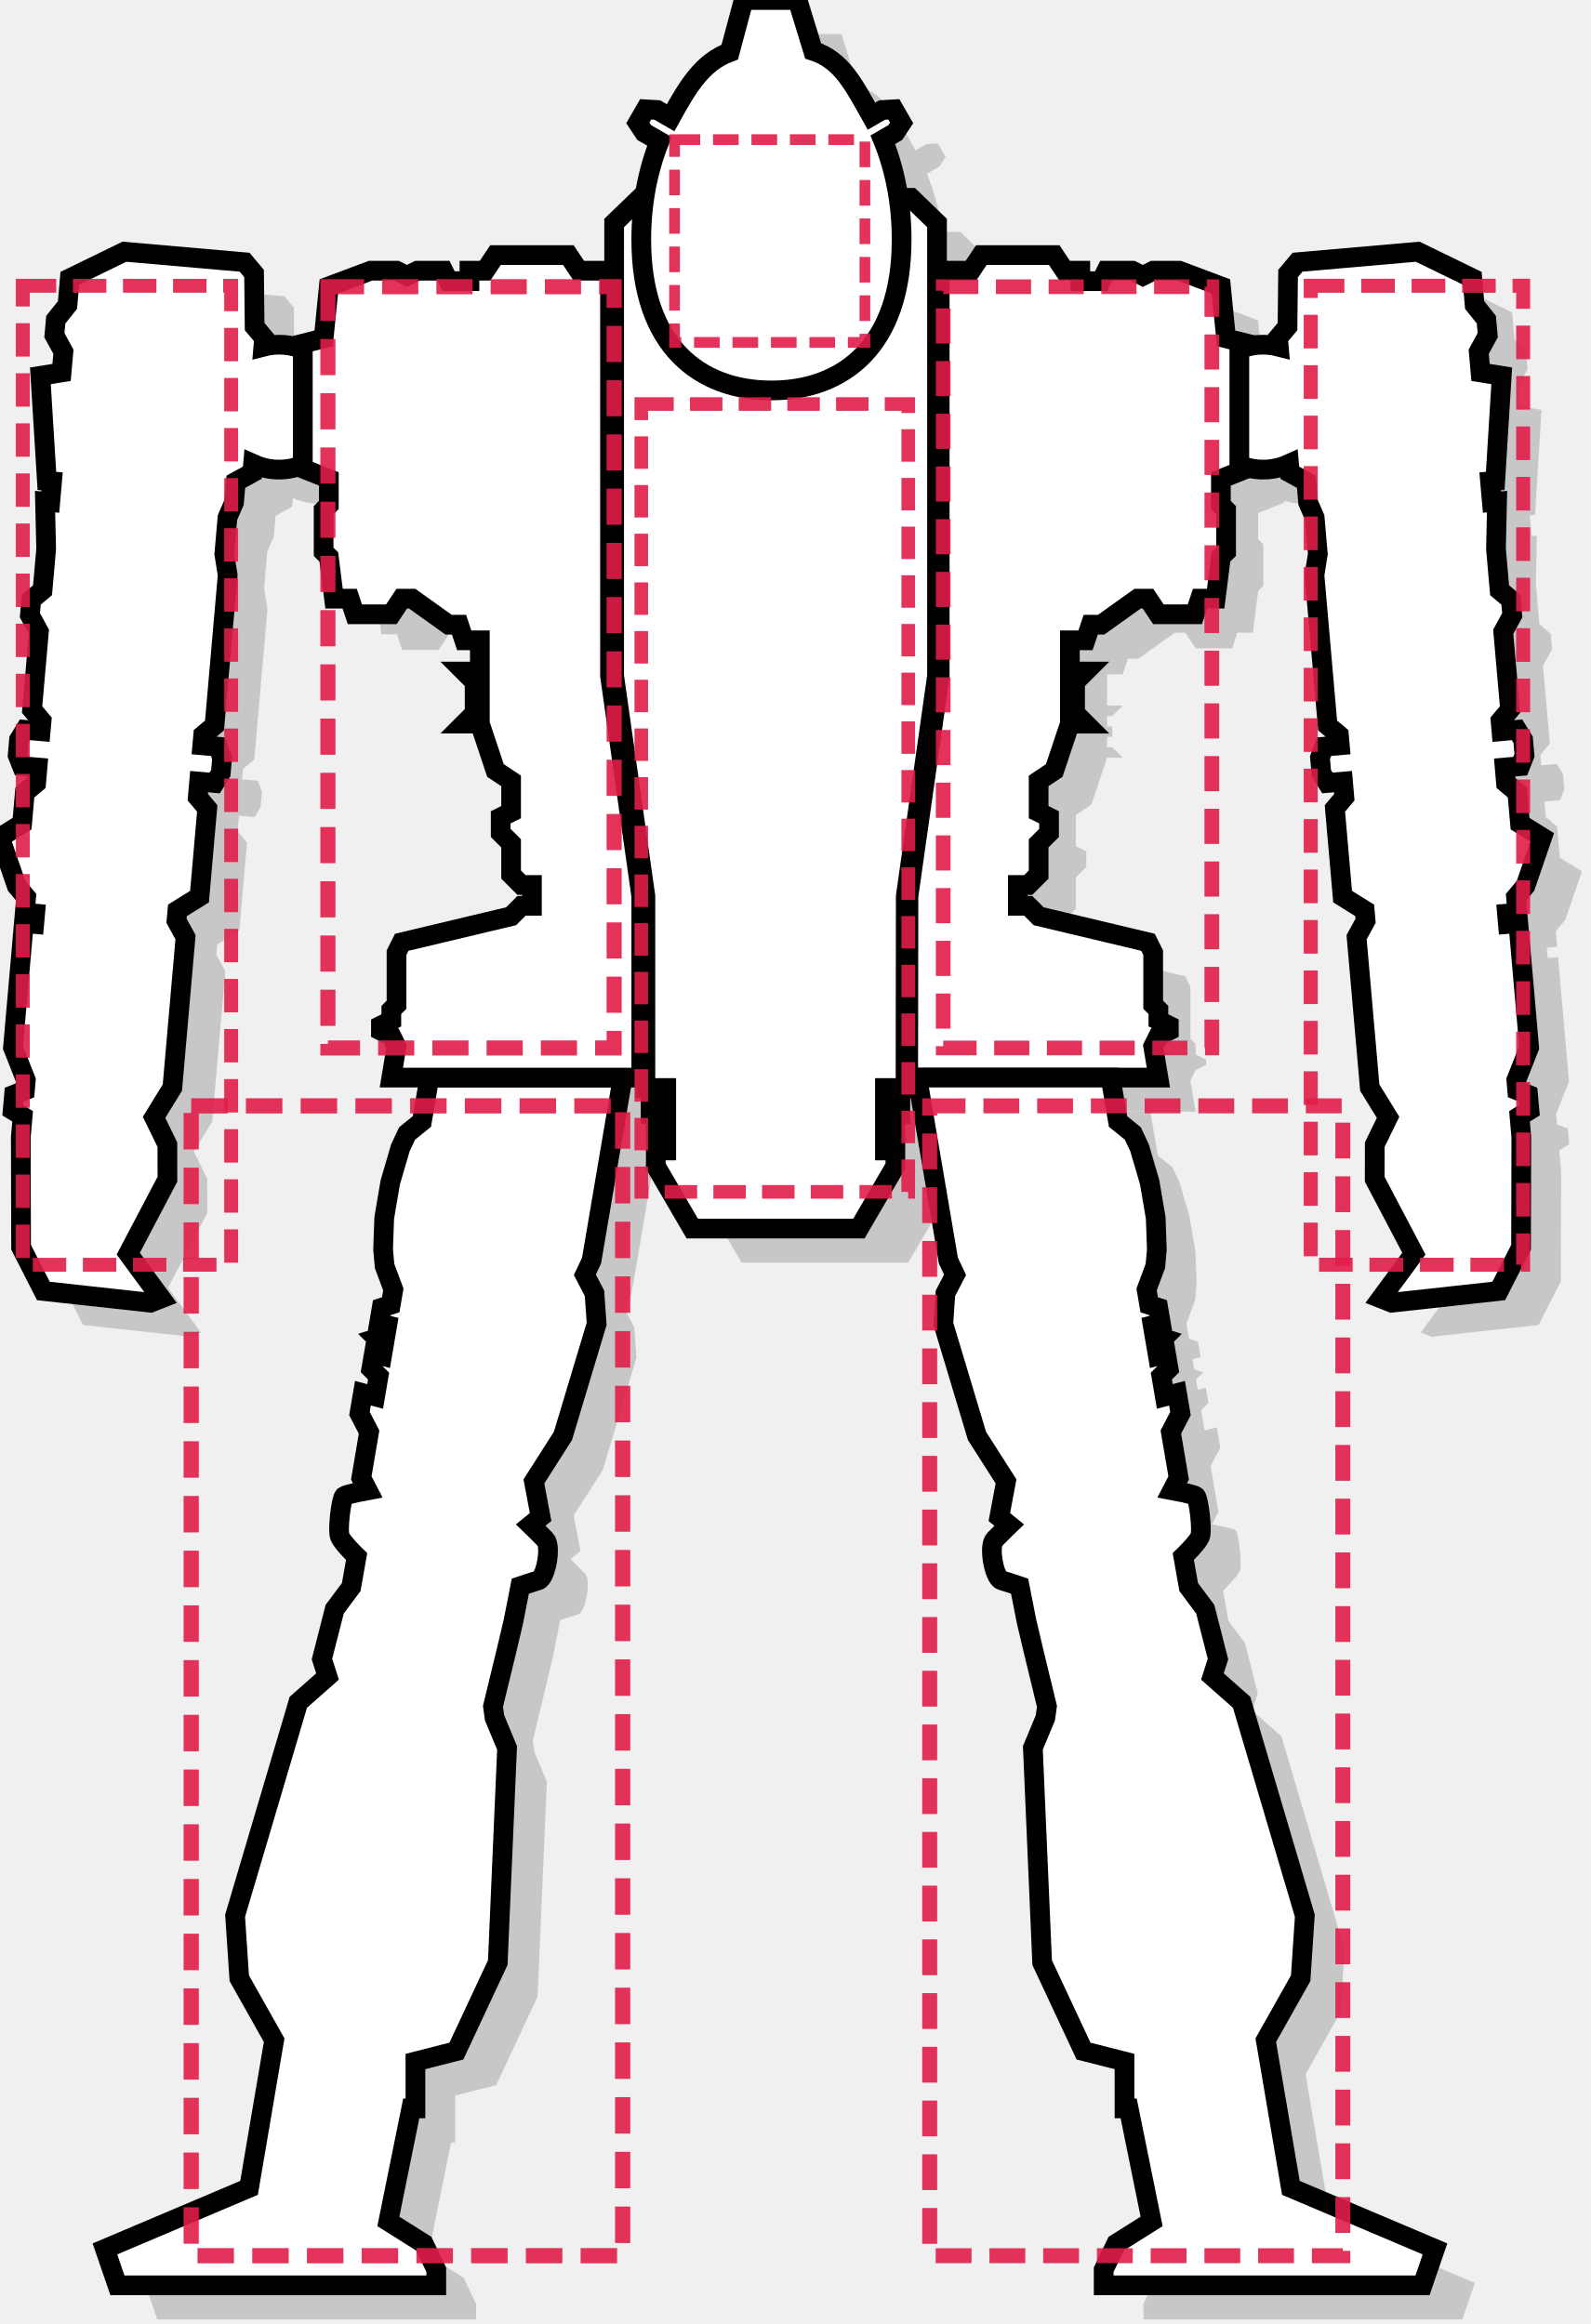
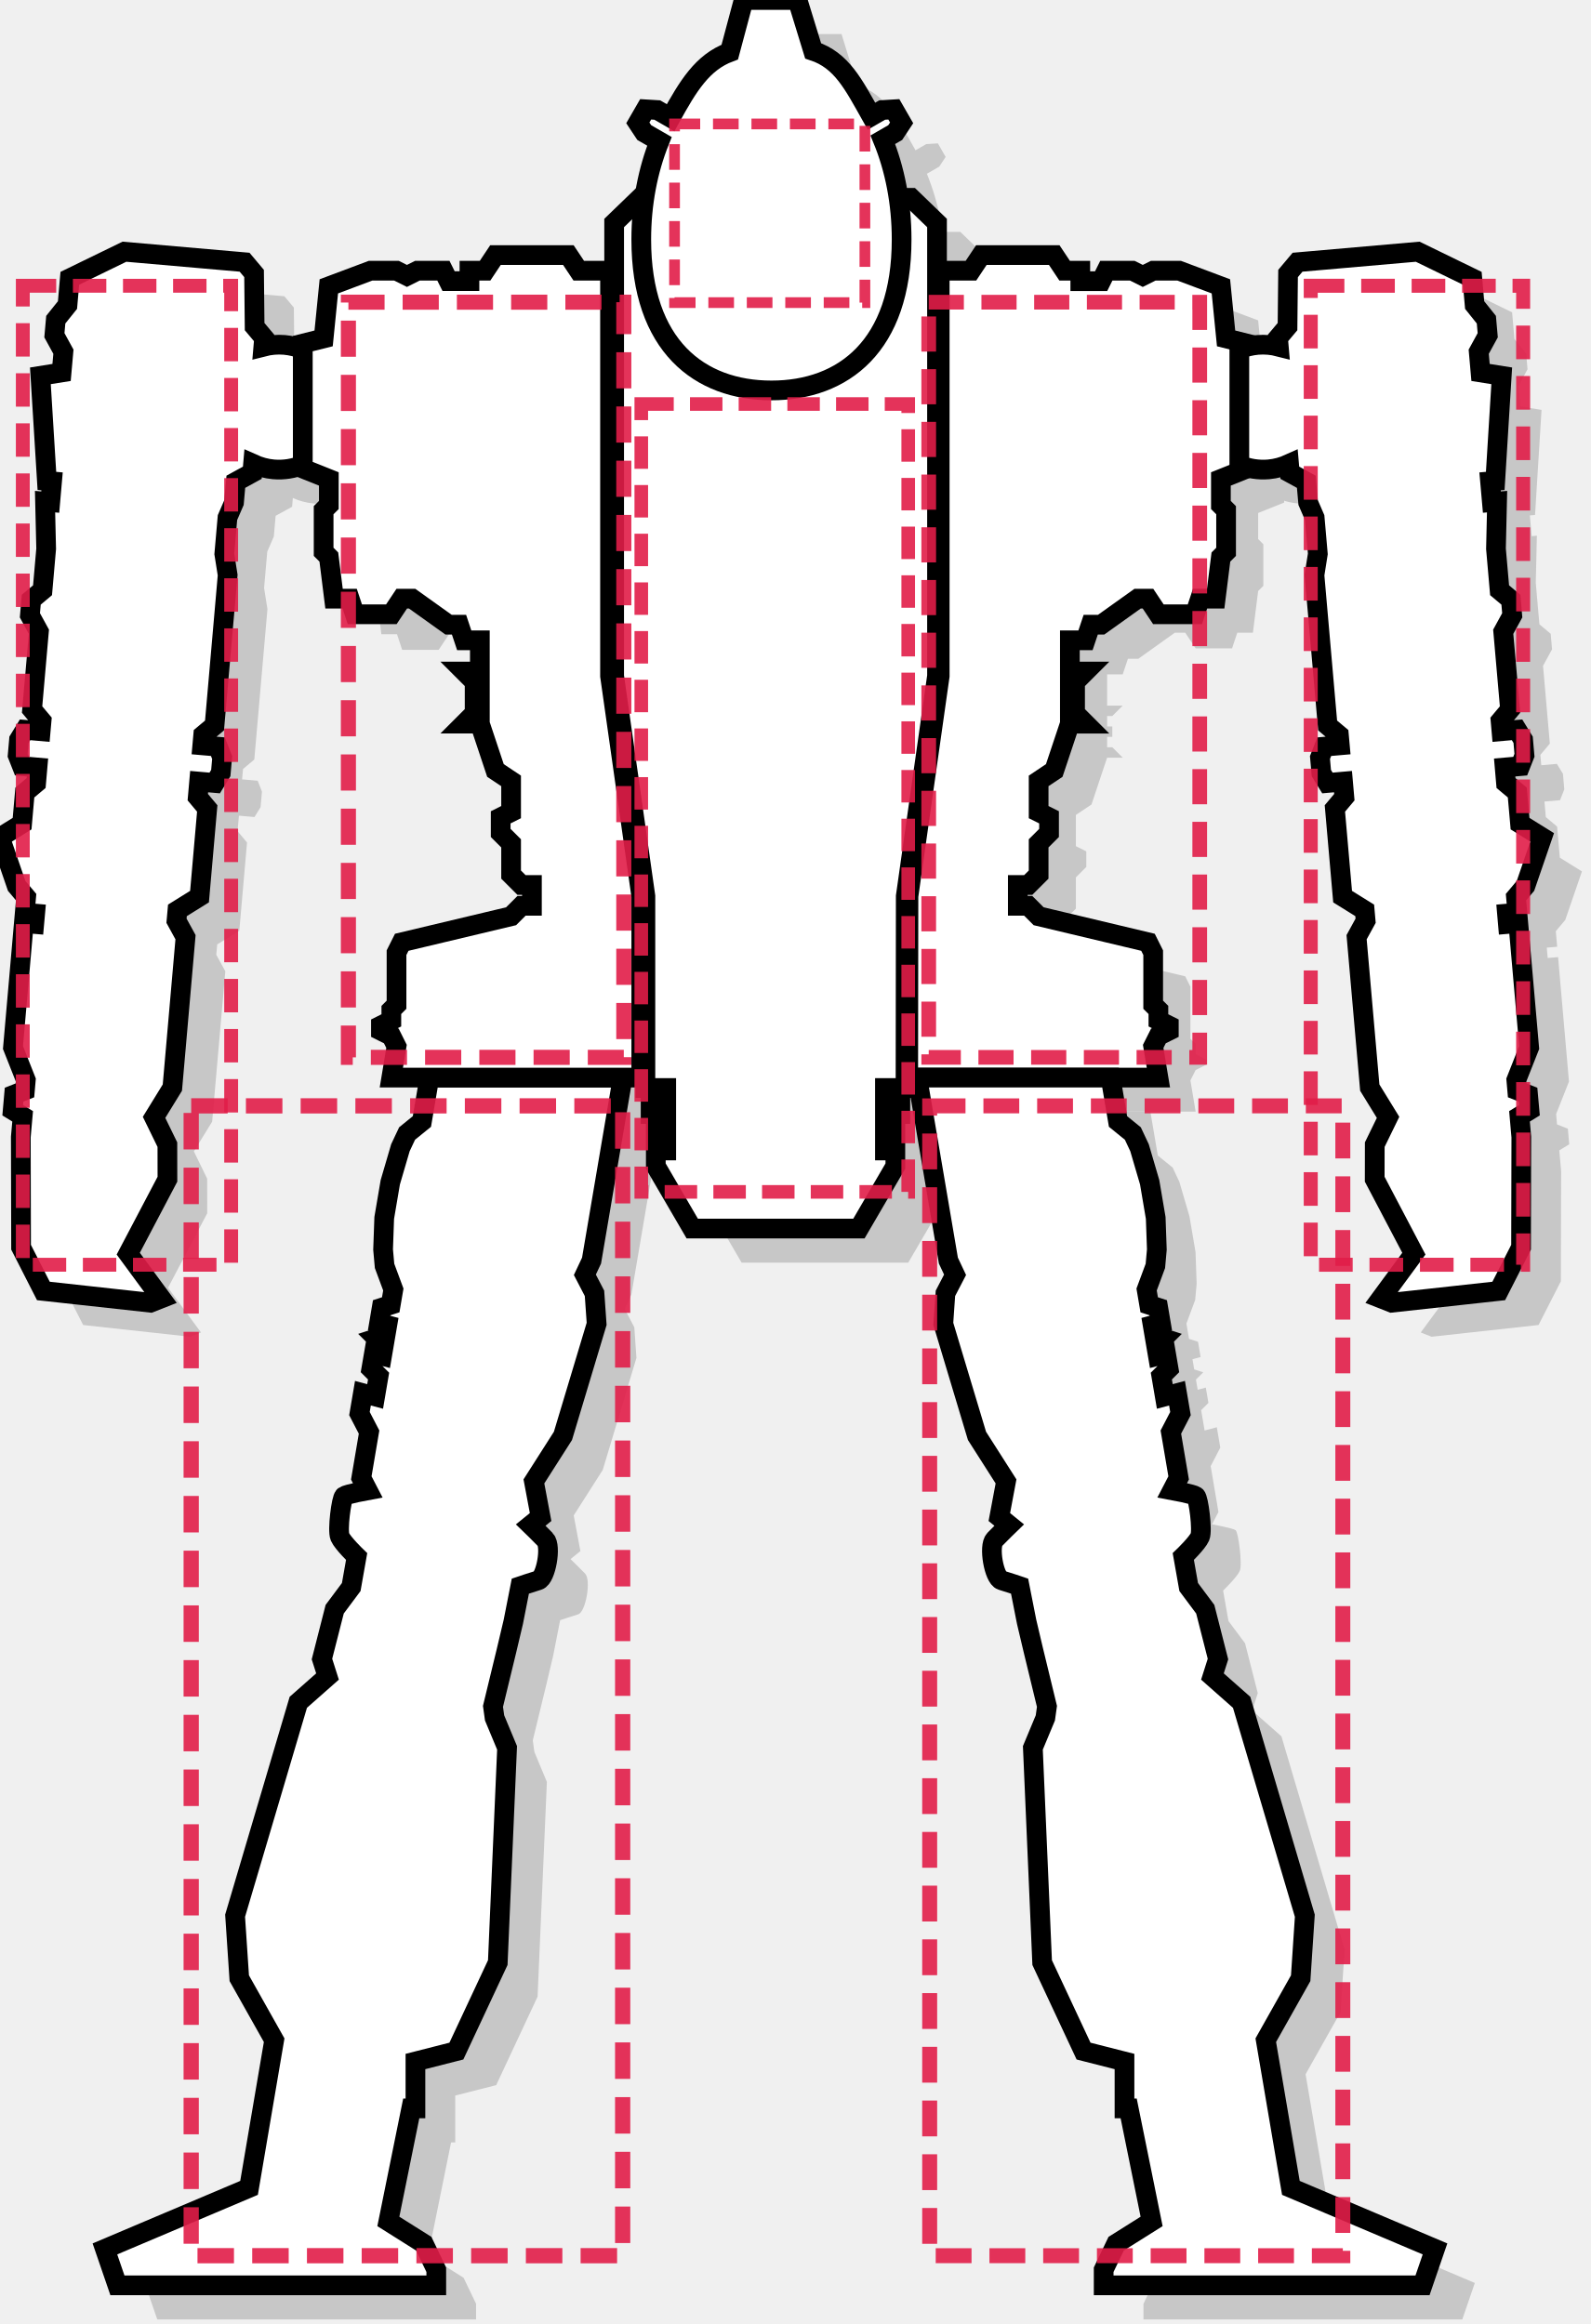
- <svg xmlns="http://www.w3.org/2000/svg" width="100%" height="100%" viewBox="0 0 117 171" version="1.1" xml:space="preserve" style="fill-rule:evenodd;clip-rule:evenodd;">
+ <svg xmlns="http://www.w3.org/2000/svg" width="100%" height="100%" viewBox="0 0 117 171" version="1.1" style="fill-rule:evenodd;clip-rule:evenodd;">
  <g id="paperdoll-art-structure">
    <path id="path56107" d="M94.461,36.98L94.461,27.787L92.929,27.404L92.547,23.574L89.482,22.425L87.566,22.425L86.8,22.808L86.034,22.425L84.119,22.425L83.736,23.192L82.204,23.192L82.204,22.425L81.054,22.425L80.288,21.275L74.925,21.275L74.16,22.425L71.863,22.425L71.863,52.245L69.564,68.448L69.546,81.795L87.95,81.795L87.566,79.497L87.95,78.732L88.716,78.349L88.716,77.966L87.95,77.582L87.95,76.816L87.566,76.434L87.566,72.603L87.184,71.838L79.14,69.921L78.374,69.156L77.608,69.156L77.608,67.623L78.374,67.623L79.14,66.858L79.14,64.559L79.906,63.793L79.906,62.643L79.14,62.261L79.14,59.963L80.288,59.197L81.438,55.75L82.586,55.75L81.82,54.984L81.438,54.984L81.438,54.218L81.82,54.218L81.82,53.452L81.438,53.452L81.438,52.685L81.82,52.685L82.586,51.919L81.438,51.919L81.438,49.62L82.586,49.62L82.97,48.471L83.736,48.471L86.418,46.555L87.184,46.555L87.95,47.705L90.63,47.705L91.014,46.555L92.163,46.555L92.547,43.491L92.929,43.109L92.929,40.045L92.547,39.661L92.547,37.746L94.461,36.98Z" style="fill:rgb(199,199,199);fill-rule:nonzero;" />
    <path id="path56111" d="M95.445,27.882C95.982,27.837 96.503,27.889 96.994,28.015L96.938,27.368L97.636,26.538L97.676,22.628L98.374,21.799L107.213,21.026L111.229,22.982L111.401,24.95L112.263,26.027L112.364,27.172L111.701,28.384L111.835,29.91L113.394,30.158L112.917,37.89L112.535,37.924L112.669,39.45L113.051,39.416L112.97,42.884L113.237,45.936L114.067,46.632L114.167,47.778L113.504,48.989L114.005,54.713L113.308,55.544L113.374,56.306L114.52,56.205L114.968,56.935L115.067,58.08L114.754,58.877L113.609,58.977L113.708,60.122L114.539,60.819L114.74,63.108L116.366,64.119L115.14,67.687L114.443,68.516L114.544,69.661L113.78,69.727L113.847,70.49L114.611,70.424L115.412,79.582L114.467,81.972L114.533,82.735L115.33,83.05L115.431,84.196L114.7,84.644L114.835,86.169L114.816,94.276L113.174,97.494L105.304,98.358L104.508,98.044L106.931,94.751L104.05,89.272L104.054,86.727L105.033,84.72L103.687,82.531L102.718,71.465L103.382,70.253L103.314,69.49L101.689,68.479L101.121,61.992L101.818,61.161L101.718,60.017L100.573,60.117L100.125,59.388L100.024,58.243L100.338,57.446L101.484,57.346L101.416,56.583L100.587,55.887L99.619,44.82L99.866,43.261L99.633,40.59L99.152,39.479L99.018,37.953L97.806,37.289L97.75,36.641C97.286,36.851 96.783,36.994 96.247,37.041C95.485,37.107 94.751,36.982 94.092,36.708L94.092,28.213C94.513,28.038 94.968,27.925 95.445,27.882" style="fill:rgb(199,199,199);fill-rule:nonzero;" />
    <path id="path56115" d="M23.847,27.882C23.311,27.837 22.79,27.889 22.298,28.015L22.354,27.368L21.657,26.538L21.615,22.628L20.919,21.799L12.08,21.026L8.063,22.982L7.891,24.95L7.029,26.027L6.928,27.172L7.592,28.384L7.457,29.91L5.898,30.158L6.376,37.89L6.757,37.924L6.624,39.45L6.241,39.416L6.322,42.884L6.056,45.936L5.226,46.632L5.126,47.778L5.789,48.989L5.288,54.713L5.985,55.544L5.918,56.306L4.773,56.205L4.325,56.935L4.224,58.08L4.539,58.877L5.684,58.977L5.585,60.122L4.754,60.819L4.553,63.108L2.927,64.119L4.152,67.687L4.85,68.516L4.748,69.661L5.512,69.727L5.445,70.49L4.682,70.424L3.881,79.582L4.826,81.972L4.759,82.735L3.962,83.05L3.861,84.196L4.592,84.644L4.458,86.169L4.477,94.276L6.117,97.494L13.989,98.358L14.785,98.044L12.361,94.751L15.243,89.272L15.239,86.727L14.26,84.72L15.606,82.531L16.574,71.465L15.91,70.253L15.977,69.49L17.603,68.479L18.171,61.992L17.475,61.161L17.575,60.017L18.72,60.117L19.168,59.388L19.269,58.243L18.954,57.446L17.808,57.346L17.876,56.583L18.706,55.887L19.673,44.82L19.426,43.261L19.66,40.59L20.141,39.479L20.275,37.953L21.486,37.289L21.542,36.641C22.007,36.851 22.509,36.994 23.046,37.041C23.808,37.107 24.541,36.982 25.201,36.708L25.201,28.213C24.78,28.038 24.325,27.925 23.847,27.882" style="fill:rgb(199,199,199);fill-rule:nonzero;" />
    <path id="path56119" d="M85.168,85.023L86.259,85.909L86.75,86.953L87.496,89.496L87.941,92.119L88.024,94.447L87.916,95.65L87.271,97.388L87.462,98.512L88.126,98.727L88.316,99.852L87.717,100.011L87.845,100.76L88.508,100.975L87.972,101.509L88.1,102.259L88.698,102.099L88.891,103.224L88.355,103.758L88.61,105.256L89.508,105.017L89.763,106.516L89.056,107.878L89.628,111.25L89.156,112.159C89.156,112.159 90.685,112.439 90.89,112.59C91.096,112.741 91.4,115.121 91.196,115.587C90.992,116.054 89.97,117.036 89.97,117.036L90.366,119.278L91.584,120.911L92.521,124.579L92.113,125.863L94.261,127.761L98.91,143.465L98.604,148.063L96.037,152.623L97.12,158.993L97.884,163.489L108.486,167.98L107.566,170.661L84.113,170.661L84.113,169.513L85.032,167.597L87.639,165.958L85.952,157.639L85.645,157.639L85.645,154.191L82.633,153.425L79.588,146.913L78.904,131.113L79.823,128.91L79.941,128.06L78.944,123.95L78.445,121.837L77.928,119.214C77.928,119.214 77.158,118.951 76.602,118.783C76.047,118.616 75.627,116.27 76.092,115.786C76.559,115.303 77.164,114.718 77.164,114.718L76.438,114.129L76.93,111.506L74.794,108.158L72.317,99.914L72.474,97.667L73.182,96.304L72.69,95.26L70.401,81.796L84.62,81.796L85.168,85.023Z" style="fill:rgb(199,199,199);fill-rule:nonzero;" />
    <path id="path56123" d="M33.964,85.023L32.873,85.909L32.382,86.953L31.637,89.496L31.191,92.119L31.108,94.447L31.216,95.65L31.861,97.388L31.67,98.512L31.007,98.727L30.816,99.852L31.415,100.011L31.288,100.76L30.625,100.975L31.16,101.509L31.032,102.259L30.434,102.099L30.242,103.224L30.777,103.758L30.522,105.256L29.624,105.017L29.369,106.516L30.077,107.878L29.504,111.25L29.976,112.159C29.976,112.159 28.447,112.439 28.242,112.59C28.036,112.741 27.732,115.121 27.936,115.587C28.14,116.054 29.161,117.036 29.161,117.036L28.765,119.278L27.547,120.911L26.611,124.579L27.02,125.863L24.871,127.761L20.222,143.465L20.529,148.063L23.095,152.623L22.012,158.993L21.248,163.489L10.646,167.98L11.566,170.661L35.02,170.661L35.02,169.513L34.1,167.597L31.494,165.958L33.181,157.639L33.487,157.639L33.487,154.191L36.499,153.425L39.544,146.913L40.228,131.113L39.309,128.91L39.191,128.06L40.188,123.95L40.688,121.837L41.203,119.214C41.203,119.214 41.974,118.951 42.53,118.783C43.085,118.616 43.506,116.27 43.04,115.786C42.573,115.303 41.968,114.718 41.968,114.718L42.694,114.129L42.202,111.506L44.338,108.158L46.816,99.914L46.659,97.667L45.95,96.304L46.442,95.26L48.731,81.796L34.512,81.796L33.964,85.023Z" style="fill:rgb(199,199,199);fill-rule:nonzero;" />
    <path id="path56127" d="M48.354,52.357L48.354,22.537L46.056,22.537L45.29,21.387L39.927,21.387L39.161,22.537L38.013,22.537L38.013,23.304L36.48,23.304L36.097,22.537L34.182,22.537L33.415,22.921L32.649,22.537L30.735,22.537L27.67,23.687L27.287,27.517L25.755,27.9L25.755,37.093L27.67,37.859L27.67,39.774L27.287,40.157L27.287,43.22L27.67,43.603L28.053,46.667L29.203,46.667L29.585,47.818L32.267,47.818L33.033,46.667L33.799,46.667L36.48,48.584L37.246,48.584L37.629,49.733L38.779,49.733L38.779,52.031L37.629,52.031L38.395,52.797L38.779,52.797L38.779,53.564L38.395,53.564L38.395,54.33L38.779,54.33L38.779,55.096L38.395,55.096L37.629,55.862L38.779,55.862L39.927,59.309L41.077,60.075L41.077,62.373L40.311,62.756L40.311,63.904L41.077,64.67L41.077,66.97L41.843,67.736L42.609,67.736L42.609,69.268L41.843,69.268L41.077,70.034L33.033,71.95L32.649,72.715L32.649,76.546L32.267,76.929L32.267,77.695L31.502,78.078L31.502,78.461L32.267,78.844L32.649,79.61L32.267,81.908L50.653,81.908L50.653,68.56L48.354,52.357Z" style="fill:rgb(199,199,199);fill-rule:nonzero;" />
    <path id="path56131" d="M69.09,12.261L69.562,11.546L68.989,10.55L68.133,10.602L67.344,11.058C66.014,8.694 65.153,6.937 63.051,6.247L61.903,2.506L57.944,2.506L56.921,6.337C54.898,7.09 53.848,8.847 52.568,11.168L51.587,10.602L50.732,10.55L50.157,11.546L50.63,12.261L51.747,12.905C50.899,15.021 50.41,17.489 50.41,20.126C50.41,27.954 54.698,31.233 59.986,31.233C65.276,31.233 69.562,27.954 69.562,20.126C69.562,17.438 69.057,14.927 68.18,12.786L69.09,12.261Z" style="fill:rgb(199,199,199);fill-rule:nonzero;" />
    <path id="path56135" d="M72.556,52.245L70.257,68.448L70.241,81.796L70.241,82.562L68.725,82.562L68.725,83.328L69.857,83.328L69.857,84.477L68.725,84.477L68.725,85.243L69.491,85.243L69.491,86.392L68.725,86.392L68.725,87.158L69.491,87.158L69.491,88.307L66.81,92.904L54.552,92.904L51.871,88.307L51.871,87.158L52.637,87.158L52.637,86.392L51.871,86.392L51.871,85.243L52.637,85.243L52.637,84.477L51.489,84.477L51.489,83.328L52.637,83.328L52.637,82.562L51.105,82.562L51.105,68.448L48.806,52.245L48.806,18.913L50.723,17.062L70.641,17.062L72.556,18.913L72.556,52.245Z" style="fill:rgb(199,199,199);fill-rule:nonzero;" />
    <path id="paperdoll-art-structure-CT-isCT" d="M68.926,49.74L66.627,65.943L66.61,79.291L66.61,80.057L65.095,80.057L65.095,80.823L66.227,80.823L66.227,81.972L65.095,81.972L65.095,82.738L65.861,82.738L65.861,83.888L65.095,83.888L65.095,84.654L65.861,84.654L65.861,85.802L63.18,90.399L50.922,90.399L48.241,85.802L48.241,84.654L49.007,84.654L49.007,83.888L48.241,83.888L48.241,82.738L49.007,82.738L49.007,81.972L47.859,81.972L47.859,80.823L49.007,80.823L49.007,80.057L47.475,80.057L47.475,65.943L45.176,49.74L45.176,16.408L47.093,14.557L67.011,14.557L68.926,16.408L68.926,49.74Z" style="fill:white;fill-rule:nonzero;" />
    <path id="path56537" d="M68.926,49.74L66.627,65.943L66.61,79.291L66.61,80.057L65.095,80.057L65.095,80.823L66.227,80.823L66.227,81.972L65.095,81.972L65.095,82.738L65.861,82.738L65.861,83.888L65.095,83.888L65.095,84.654L65.861,84.654L65.861,85.802L63.18,90.399L50.922,90.399L48.241,85.802L48.241,84.654L49.007,84.654L49.007,83.888L48.241,83.888L48.241,82.738L49.007,82.738L49.007,81.972L47.859,81.972L47.859,80.823L49.007,80.823L49.007,80.057L47.475,80.057L47.475,65.943L45.176,49.74L45.176,16.408L47.093,14.557L67.011,14.557L68.926,16.408L68.926,49.74Z" style="fill:none;fill-rule:nonzero;stroke:black;stroke-width:1.45px;" />
    <path id="paperdoll-art-structure-RT-isRT" d="M91.722,34.475L91.722,25.281L90.19,24.899L89.808,21.069L86.743,19.92L84.827,19.92L84.061,20.303L83.295,19.92L81.38,19.92L80.997,20.687L79.465,20.687L79.465,19.92L78.315,19.92L77.549,18.77L72.187,18.77L71.421,19.92L69.124,19.92L69.124,49.74L66.825,65.943L66.807,79.291L85.211,79.291L84.827,76.992L85.211,76.227L85.977,75.844L85.977,75.461L85.211,75.077L85.211,74.311L84.827,73.929L84.827,70.098L84.445,69.333L76.401,67.417L75.635,66.65L74.869,66.65L74.869,65.118L75.635,65.118L76.401,64.353L76.401,62.054L77.167,61.288L77.167,60.138L76.401,59.756L76.401,57.458L77.549,56.692L78.699,53.245L79.847,53.245L79.081,52.479L78.699,52.479L78.699,51.713L79.081,51.713L79.081,50.947L78.699,50.947L78.699,50.18L79.081,50.18L79.847,49.414L78.699,49.414L78.699,47.115L79.847,47.115L80.232,45.966L80.997,45.966L83.679,44.05L84.445,44.05L85.211,45.2L87.891,45.2L88.275,44.05L89.424,44.05L89.808,40.986L90.19,40.604L90.19,37.54L89.808,37.156L89.808,35.241L91.722,34.475Z" style="fill:white;fill-rule:nonzero;" />
    <path id="path56545" d="M91.722,34.475L91.722,25.281L90.19,24.899L89.808,21.069L86.743,19.92L84.827,19.92L84.061,20.303L83.295,19.92L81.38,19.92L80.997,20.687L79.465,20.687L79.465,19.92L78.315,19.92L77.549,18.77L72.187,18.77L71.421,19.92L69.124,19.92L69.124,49.74L66.825,65.943L66.807,79.291L85.211,79.291L84.827,76.992L85.211,76.227L85.977,75.844L85.977,75.461L85.211,75.077L85.211,74.311L84.827,73.929L84.827,70.098L84.445,69.333L76.401,67.417L75.635,66.65L74.869,66.65L74.869,65.118L75.635,65.118L76.401,64.353L76.401,62.054L77.167,61.288L77.167,60.138L76.401,59.756L76.401,57.458L77.549,56.692L78.699,53.245L79.847,53.245L79.081,52.479L78.699,52.479L78.699,51.713L79.081,51.713L79.081,50.947L78.699,50.947L78.699,50.18L79.081,50.18L79.847,49.414L78.699,49.414L78.699,47.115L79.847,47.115L80.232,45.966L80.997,45.966L83.679,44.05L84.445,44.05L85.211,45.2L87.891,45.2L88.275,44.05L89.424,44.05L89.808,40.986L90.19,40.604L90.19,37.54L89.808,37.156L89.808,35.241L91.722,34.475Z" style="fill:none;fill-rule:nonzero;stroke:black;stroke-width:1.45px;" />
    <path id="paperdoll-art-structure-RA-isRA" d="M92.517,25.377C93.054,25.332 93.575,25.384 94.066,25.51L94.01,24.863L94.708,24.033L94.749,20.123L95.446,19.294L104.285,18.521L108.301,20.477L108.473,22.445L109.335,23.522L109.436,24.667L108.773,25.879L108.907,27.405L110.466,27.653L109.989,35.385L109.607,35.419L109.741,36.944L110.123,36.911L110.042,40.379L110.309,43.431L111.139,44.127L111.239,45.273L110.576,46.484L111.077,52.208L110.38,53.039L110.446,53.801L111.592,53.7L112.04,54.43L112.139,55.575L111.826,56.372L110.681,56.472L110.78,57.617L111.611,58.314L111.812,60.603L113.438,61.614L112.212,65.182L111.515,66.011L111.616,67.156L110.853,67.222L110.919,67.985L111.683,67.919L112.484,77.077L111.539,79.467L111.605,80.23L112.402,80.545L112.504,81.69L111.773,82.139L111.907,83.664L111.888,91.771L110.247,94.989L102.376,95.853L101.58,95.539L104.003,92.245L101.122,86.767L101.126,84.222L102.105,82.215L100.759,80.026L99.79,68.96L100.454,67.748L100.387,66.985L98.761,65.974L98.193,59.486L98.89,58.656L98.79,57.511L97.645,57.612L97.197,56.883L97.096,55.738L97.411,54.941L98.556,54.841L98.488,54.078L97.659,53.382L96.691,42.315L96.938,40.756L96.705,38.084L96.224,36.974L96.09,35.448L94.878,34.784L94.822,34.136C94.358,34.346 93.855,34.489 93.319,34.536C92.557,34.602 91.823,34.477 91.164,34.203L91.164,25.708C91.585,25.533 92.04,25.42 92.517,25.377" style="fill:white;fill-rule:nonzero;" />
    <path id="path56561" d="M92.517,25.377C93.054,25.332 93.575,25.384 94.066,25.51L94.01,24.863L94.708,24.033L94.749,20.123L95.446,19.294L104.285,18.521L108.301,20.477L108.473,22.445L109.335,23.522L109.436,24.667L108.773,25.879L108.907,27.405L110.466,27.653L109.989,35.385L109.607,35.419L109.741,36.944L110.123,36.911L110.042,40.379L110.309,43.431L111.139,44.127L111.239,45.273L110.576,46.484L111.077,52.208L110.38,53.039L110.446,53.801L111.592,53.7L112.04,54.43L112.139,55.575L111.826,56.372L110.681,56.472L110.78,57.617L111.611,58.314L111.812,60.603L113.438,61.614L112.212,65.182L111.515,66.011L111.616,67.156L110.853,67.222L110.919,67.985L111.683,67.919L112.484,77.077L111.539,79.467L111.605,80.23L112.402,80.545L112.504,81.69L111.773,82.139L111.907,83.664L111.888,91.771L110.247,94.989L102.376,95.853L101.58,95.539L104.003,92.245L101.122,86.767L101.126,84.222L102.105,82.215L100.759,80.026L99.79,68.96L100.454,67.748L100.387,66.985L98.761,65.974L98.193,59.486L98.89,58.656L98.79,57.511L97.645,57.612L97.197,56.883L97.096,55.738L97.411,54.941L98.556,54.841L98.488,54.078L97.659,53.382L96.691,42.315L96.938,40.756L96.705,38.084L96.224,36.974L96.09,35.448L94.878,34.784L94.822,34.136C94.358,34.346 93.855,34.489 93.319,34.536C92.557,34.602 91.823,34.477 91.164,34.203L91.164,25.708C91.585,25.533 92.04,25.42 92.517,25.377Z" style="fill:none;fill-rule:nonzero;stroke:black;stroke-width:1.45px;" />
    <path id="paperdoll-art-structure-LA-isLA" d="M20.92,25.377C20.384,25.332 19.863,25.384 19.372,25.51L19.427,24.863L18.73,24.033L18.689,20.123L17.992,19.294L9.153,18.521L5.136,20.477L4.965,22.445L4.102,23.522L4.001,24.667L4.665,25.879L4.53,27.405L2.971,27.653L3.449,35.385L3.83,35.419L3.697,36.944L3.314,36.911L3.396,40.379L3.129,43.431L2.299,44.127L2.199,45.273L2.862,46.484L2.361,52.208L3.058,53.039L2.991,53.801L1.846,53.7L1.398,54.43L1.298,55.575L1.612,56.372L2.757,56.472L2.658,57.617L1.827,58.314L1.626,60.603L-0,61.614L1.225,65.182L1.923,66.011L1.822,67.156L2.586,67.222L2.518,67.985L1.755,67.919L0.954,77.077L1.899,79.467L1.832,80.23L1.035,80.545L0.935,81.69L1.666,82.139L1.531,83.664L1.55,91.771L3.191,94.989L11.062,95.853L11.858,95.539L9.434,92.245L12.316,86.767L12.312,84.222L11.333,82.215L12.679,80.026L13.647,68.96L12.983,67.748L13.051,66.985L14.676,65.974L15.244,59.486L14.548,58.656L14.648,57.511L15.793,57.612L16.241,56.883L16.342,55.738L16.028,54.941L14.881,54.841L14.949,54.078L15.779,53.382L16.746,42.315L16.499,40.756L16.733,38.084L17.214,36.974L17.348,35.448L18.559,34.784L18.615,34.136C19.08,34.346 19.582,34.489 20.119,34.536C20.881,34.602 21.614,34.477 22.274,34.203L22.274,25.708C21.853,25.533 21.398,25.42 20.92,25.377" style="fill:white;fill-rule:nonzero;" />
    <path id="path56569" d="M20.92,25.377C20.384,25.332 19.863,25.384 19.372,25.51L19.427,24.863L18.73,24.033L18.689,20.123L17.992,19.294L9.153,18.521L5.136,20.477L4.965,22.445L4.102,23.522L4.001,24.667L4.665,25.879L4.53,27.405L2.971,27.653L3.449,35.385L3.83,35.419L3.697,36.944L3.314,36.911L3.396,40.379L3.129,43.431L2.299,44.127L2.199,45.273L2.862,46.484L2.361,52.208L3.058,53.039L2.991,53.801L1.846,53.7L1.398,54.43L1.298,55.575L1.612,56.372L2.757,56.472L2.658,57.617L1.827,58.314L1.626,60.603L-0,61.614L1.225,65.182L1.923,66.011L1.822,67.156L2.586,67.222L2.518,67.985L1.755,67.919L0.954,77.077L1.899,79.467L1.832,80.23L1.035,80.545L0.935,81.69L1.666,82.139L1.531,83.664L1.55,91.771L3.191,94.989L11.062,95.853L11.858,95.539L9.434,92.245L12.316,86.767L12.312,84.222L11.333,82.215L12.679,80.026L13.647,68.96L12.983,67.748L13.051,66.985L14.676,65.974L15.244,59.486L14.548,58.656L14.648,57.511L15.793,57.612L16.241,56.883L16.342,55.738L16.028,54.941L14.881,54.841L14.949,54.078L15.779,53.382L16.746,42.315L16.499,40.756L16.733,38.084L17.214,36.974L17.348,35.448L18.559,34.784L18.615,34.136C19.08,34.346 19.582,34.489 20.119,34.536C20.881,34.602 21.614,34.477 22.274,34.203L22.274,25.708C21.853,25.533 21.398,25.42 20.92,25.377Z" style="fill:none;fill-rule:nonzero;stroke:black;stroke-width:1.45px;" />
    <path id="paperdoll-art-structure-HD-isHD" d="M65.851,9.755L66.323,9.04L65.75,8.044L64.894,8.096L64.105,8.552C62.774,6.188 61.914,4.431 59.812,3.741L58.664,0L54.705,0L53.682,3.831C51.659,4.584 50.609,6.341 49.329,8.662L48.348,8.096L47.493,8.044L46.918,9.04L47.391,9.755L48.508,10.399C47.66,12.515 47.171,14.983 47.171,17.621C47.171,25.448 51.459,28.728 56.747,28.728C62.037,28.728 66.323,25.448 66.323,17.621C66.323,14.932 65.818,12.421 64.941,10.28L65.851,9.755Z" style="fill:white;fill-rule:nonzero;" />
    <path id="path56577" d="M65.851,9.755L66.323,9.04L65.75,8.044L64.894,8.096L64.105,8.552C62.774,6.188 61.914,4.431 59.812,3.741L58.664,0L54.705,0L53.682,3.831C51.659,4.584 50.609,6.341 49.329,8.662L48.348,8.096L47.493,8.044L46.918,9.04L47.391,9.755L48.508,10.399C47.66,12.515 47.171,14.983 47.171,17.621C47.171,25.448 51.459,28.728 56.747,28.728C62.037,28.728 66.323,25.448 66.323,17.621C66.323,14.932 65.818,12.421 64.941,10.28L65.851,9.755Z" style="fill:none;fill-rule:nonzero;stroke:black;stroke-width:1.45px;" />
    <path id="paperdoll-art-structure-RL-isRL" d="M82.24,82.518L83.331,83.404L83.822,84.448L84.568,86.991L85.013,89.614L85.096,91.942L84.988,93.145L84.343,94.883L84.534,96.007L85.197,96.222L85.388,97.347L84.789,97.506L84.916,98.255L85.58,98.47L85.044,99.004L85.172,99.754L85.77,99.594L85.962,100.719L85.427,101.253L85.682,102.751L86.58,102.512L86.835,104.011L86.127,105.373L86.7,108.745L86.228,109.654C86.228,109.654 87.757,109.934 87.962,110.085C88.168,110.236 88.472,112.616 88.268,113.082C88.064,113.549 87.042,114.531 87.042,114.531L87.439,116.773L88.657,118.406L89.593,122.074L89.185,123.358L91.333,125.256L95.982,140.96L95.676,145.558L93.109,150.118L94.192,156.488L94.956,160.984L105.558,165.475L104.638,168.156L81.185,168.156L81.185,167.008L82.104,165.092L84.711,163.452L83.023,155.134L82.717,155.134L82.717,151.686L79.705,150.919L76.66,144.408L75.976,128.608L76.895,126.404L77.013,125.555L76.016,121.445L75.517,119.332L75,116.709C75,116.709 74.23,116.446 73.674,116.278C73.119,116.111 72.699,113.765 73.164,113.281C73.631,112.798 74.236,112.213 74.236,112.213L73.51,111.624L74.002,109.001L71.866,105.652L69.389,97.409L69.545,95.162L70.254,93.799L69.762,92.755L67.473,79.291L81.692,79.291L82.24,82.518Z" style="fill:white;fill-rule:nonzero;" />
    <path id="path56585" d="M82.24,82.518L83.331,83.404L83.822,84.448L84.568,86.991L85.013,89.614L85.096,91.942L84.988,93.145L84.343,94.883L84.534,96.007L85.197,96.222L85.388,97.347L84.789,97.506L84.916,98.255L85.58,98.47L85.044,99.004L85.172,99.754L85.77,99.594L85.962,100.719L85.427,101.253L85.682,102.751L86.58,102.512L86.835,104.011L86.127,105.373L86.7,108.745L86.228,109.654C86.228,109.654 87.757,109.934 87.962,110.085C88.168,110.236 88.472,112.616 88.268,113.082C88.064,113.549 87.042,114.531 87.042,114.531L87.439,116.773L88.657,118.406L89.593,122.074L89.185,123.358L91.333,125.256L95.982,140.96L95.676,145.558L93.109,150.118L94.192,156.488L94.956,160.984L105.558,165.475L104.638,168.156L81.185,168.156L81.185,167.008L82.104,165.092L84.711,163.452L83.023,155.134L82.717,155.134L82.717,151.686L79.705,150.919L76.66,144.408L75.976,128.608L76.895,126.404L77.013,125.555L76.016,121.445L75.517,119.332L75,116.709C75,116.709 74.23,116.446 73.674,116.278C73.119,116.111 72.699,113.765 73.164,113.281C73.631,112.798 74.236,112.213 74.236,112.213L73.51,111.624L74.002,109.001L71.866,105.652L69.389,97.409L69.545,95.162L70.254,93.799L69.762,92.755L67.473,79.291L81.692,79.291L82.24,82.518Z" style="fill:none;fill-rule:nonzero;stroke:black;stroke-width:1.45px;" />
    <path id="paperdoll-art-structure-LL-isLL" d="M31.036,82.518L29.945,83.404L29.454,84.448L28.709,86.991L28.263,89.614L28.18,91.942L28.288,93.145L28.933,94.883L28.742,96.007L28.078,96.222L27.888,97.347L28.487,97.506L28.359,98.255L27.697,98.47L28.232,99.004L28.104,99.754L27.506,99.594L27.313,100.719L27.849,101.253L27.594,102.751L26.696,102.512L26.441,104.011L27.148,105.373L26.576,108.745L27.048,109.654C27.048,109.654 25.519,109.934 25.314,110.085C25.108,110.236 24.804,112.616 25.008,113.082C25.212,113.549 26.233,114.531 26.233,114.531L25.837,116.773L24.619,118.406L23.683,122.074L24.092,123.358L21.943,125.256L17.294,140.96L17.601,145.558L20.167,150.118L19.084,156.488L18.32,160.984L7.718,165.475L8.638,168.156L32.092,168.156L32.092,167.008L31.172,165.092L28.566,163.452L30.252,155.134L30.559,155.134L30.559,151.686L33.571,150.919L36.616,144.408L37.3,128.608L36.381,126.404L36.263,125.555L37.26,121.445L37.76,119.332L38.276,116.709C38.276,116.709 39.046,116.446 39.602,116.278C40.157,116.111 40.578,113.765 40.112,113.281C39.645,112.798 39.04,112.213 39.04,112.213L39.766,111.624L39.274,109.001L41.41,105.652L43.888,97.409L43.73,95.162L43.022,93.799L43.514,92.755L45.803,79.291L31.584,79.291L31.036,82.518Z" style="fill:white;fill-rule:nonzero;" />
    <path id="path56593" d="M31.036,82.518L29.945,83.404L29.454,84.448L28.709,86.991L28.263,89.614L28.18,91.942L28.288,93.145L28.933,94.883L28.742,96.007L28.078,96.222L27.888,97.347L28.487,97.506L28.359,98.255L27.697,98.47L28.232,99.004L28.104,99.754L27.506,99.594L27.313,100.719L27.849,101.253L27.594,102.751L26.696,102.512L26.441,104.011L27.148,105.373L26.576,108.745L27.048,109.654C27.048,109.654 25.519,109.934 25.314,110.085C25.108,110.236 24.804,112.616 25.008,113.082C25.212,113.549 26.233,114.531 26.233,114.531L25.837,116.773L24.619,118.406L23.683,122.074L24.092,123.358L21.943,125.256L17.294,140.96L17.601,145.558L20.167,150.118L19.084,156.488L18.32,160.984L7.718,165.475L8.638,168.156L32.092,168.156L32.092,167.008L31.172,165.092L28.566,163.452L30.252,155.134L30.559,155.134L30.559,151.686L33.571,150.919L36.616,144.408L37.3,128.608L36.381,126.404L36.263,125.555L37.26,121.445L37.76,119.332L38.276,116.709C38.276,116.709 39.046,116.446 39.602,116.278C40.157,116.111 40.578,113.765 40.112,113.281C39.645,112.798 39.04,112.213 39.04,112.213L39.766,111.624L39.274,109.001L41.41,105.652L43.888,97.409L43.73,95.162L43.022,93.799L43.514,92.755L45.803,79.291L31.584,79.291L31.036,82.518Z" style="fill:none;fill-rule:nonzero;stroke:black;stroke-width:1.45px;" />
    <path id="paperdoll-art-structure-LT-isLT" d="M44.873,49.74L44.873,19.92L42.575,19.92L41.809,18.77L36.446,18.77L35.68,19.92L34.532,19.92L34.532,20.686L32.999,20.686L32.617,19.92L30.701,19.92L29.934,20.303L29.168,19.92L27.254,19.92L24.189,21.069L23.806,24.899L22.275,25.282L22.275,34.475L24.189,35.241L24.189,37.157L23.806,37.54L23.806,40.603L24.189,40.986L24.572,44.05L25.722,44.05L26.104,45.2L28.786,45.2L29.552,44.05L30.318,44.05L32.999,45.966L33.765,45.966L34.148,47.115L35.298,47.115L35.298,49.414L34.148,49.414L34.914,50.179L35.298,50.179L35.298,50.946L34.914,50.946L34.914,51.712L35.298,51.712L35.298,52.478L34.914,52.478L34.148,53.244L35.298,53.244L36.446,56.692L37.596,57.458L37.596,59.756L36.83,60.139L36.83,61.287L37.596,62.053L37.596,64.352L38.362,65.118L39.128,65.118L39.128,66.651L38.362,66.651L37.596,67.417L29.552,69.333L29.168,70.098L29.168,73.928L28.786,74.312L28.786,75.078L28.021,75.461L28.021,75.844L28.786,76.227L29.168,76.992L28.786,79.291L47.172,79.291L47.172,65.943L44.873,49.74Z" style="fill:white;fill-rule:nonzero;" />
    <path id="path330" d="M44.873,49.74L44.873,19.92L42.575,19.92L41.809,18.77L36.446,18.77L35.68,19.92L34.532,19.92L34.532,20.686L32.999,20.686L32.617,19.92L30.701,19.92L29.934,20.303L29.168,19.92L27.254,19.92L24.189,21.069L23.806,24.899L22.275,25.282L22.275,34.475L24.189,35.241L24.189,37.157L23.806,37.54L23.806,40.603L24.189,40.986L24.572,44.05L25.722,44.05L26.104,45.2L28.786,45.2L29.552,44.05L30.318,44.05L32.999,45.966L33.765,45.966L34.148,47.115L35.298,47.115L35.298,49.414L34.148,49.414L34.914,50.179L35.298,50.179L35.298,50.946L34.914,50.946L34.914,51.712L35.298,51.712L35.298,52.478L34.914,52.478L34.148,53.244L35.298,53.244L36.446,56.692L37.596,57.458L37.596,59.756L36.83,60.139L36.83,61.287L37.596,62.053L37.596,64.352L38.362,65.118L39.128,65.118L39.128,66.651L38.362,66.651L37.596,67.417L29.552,69.333L29.168,70.098L29.168,73.928L28.786,74.312L28.786,75.078L28.021,75.461L28.021,75.844L28.786,76.227L29.168,76.992L28.786,79.291L47.172,79.291L47.172,65.943L44.873,49.74Z" style="fill:none;fill-rule:nonzero;stroke:black;stroke-width:1.45px;" />
-     <rect data-canon="structure" data-location="HD" x="49.619" y="10.274" width="14.002" height="14.921" style="fill:none;stroke:rgb(225,29,72);stroke-opacity:0.9;stroke-width:0.79px;stroke-dasharray:1.886,0.943;" />
+     <rect data-canon="structure" data-location="HD" x="49.619" y="9.12" width="14.002" height="13.146" style="fill: none; stroke: rgb(225, 29, 72); stroke-opacity: 0.9; stroke-width: 0.79px; stroke-dasharray: 1.886, 0.943;" />
    <rect data-canon="structure" data-location="CT" x="47.172" y="29.727" width="19.635" height="57.971" style="fill:none;stroke:rgb(225,29,72);stroke-opacity:0.9;stroke-width:1px;stroke-dasharray:2.388,1.194;" />
-     <rect data-canon="structure" data-location="LT" x="24.12" y="21.097" width="21.056" height="56.012" style="fill:none;stroke:rgb(225,29,72);stroke-opacity:0.9;stroke-width:1.11px;stroke-dasharray:2.66,1.33;" />
-     <rect data-canon="structure" data-location="RT" x="69.381" y="21.097" width="19.758" height="56.012" style="fill:none;stroke:rgb(225,29,72);stroke-opacity:0.9;stroke-width:1.08px;stroke-dasharray:2.585,1.293;" />
+     <rect data-canon="structure" data-location="LT" x="25.628" y="22.235" width="20.258" height="55.565" style="fill: none; stroke: rgb(225, 29, 72); stroke-opacity: 0.9; stroke-width: 1.11px; stroke-dasharray: 2.66, 1.33;" />
+     <rect data-canon="structure" data-location="RT" x="68.316" y="22.235" width="19.935" height="55.565" style="fill: none; stroke: rgb(225, 29, 72); stroke-opacity: 0.9; stroke-width: 1.08px; stroke-dasharray: 2.585, 1.293;" />
    <rect data-canon="structure" data-location="LA" x="1.678" y="21.026" width="15.326" height="72.034" style="fill:none;stroke:rgb(225,29,72);stroke-opacity:0.9;stroke-width:1.02px;stroke-dasharray:2.457,1.228;" />
    <rect data-canon="structure" data-location="RA" x="96.417" y="21.026" width="15.624" height="72.034" style="fill:none;stroke:rgb(225,29,72);stroke-opacity:0.9;stroke-width:1.03px;stroke-dasharray:2.474,1.237;" />
    <rect data-canon="structure" data-location="LL" x="14.064" y="81.369" width="31.739" height="84.605" style="fill:none;stroke:rgb(225,29,72);stroke-opacity:0.9;stroke-width:1.12px;stroke-dasharray:2.684,1.342;" />
    <rect data-canon="structure" data-location="RL" x="68.386" y="81.369" width="30.391" height="84.605" style="fill:none;stroke:rgb(225,29,72);stroke-opacity:0.9;stroke-width:1.1px;stroke-dasharray:2.635,1.318;" />
  </g>
</svg>
